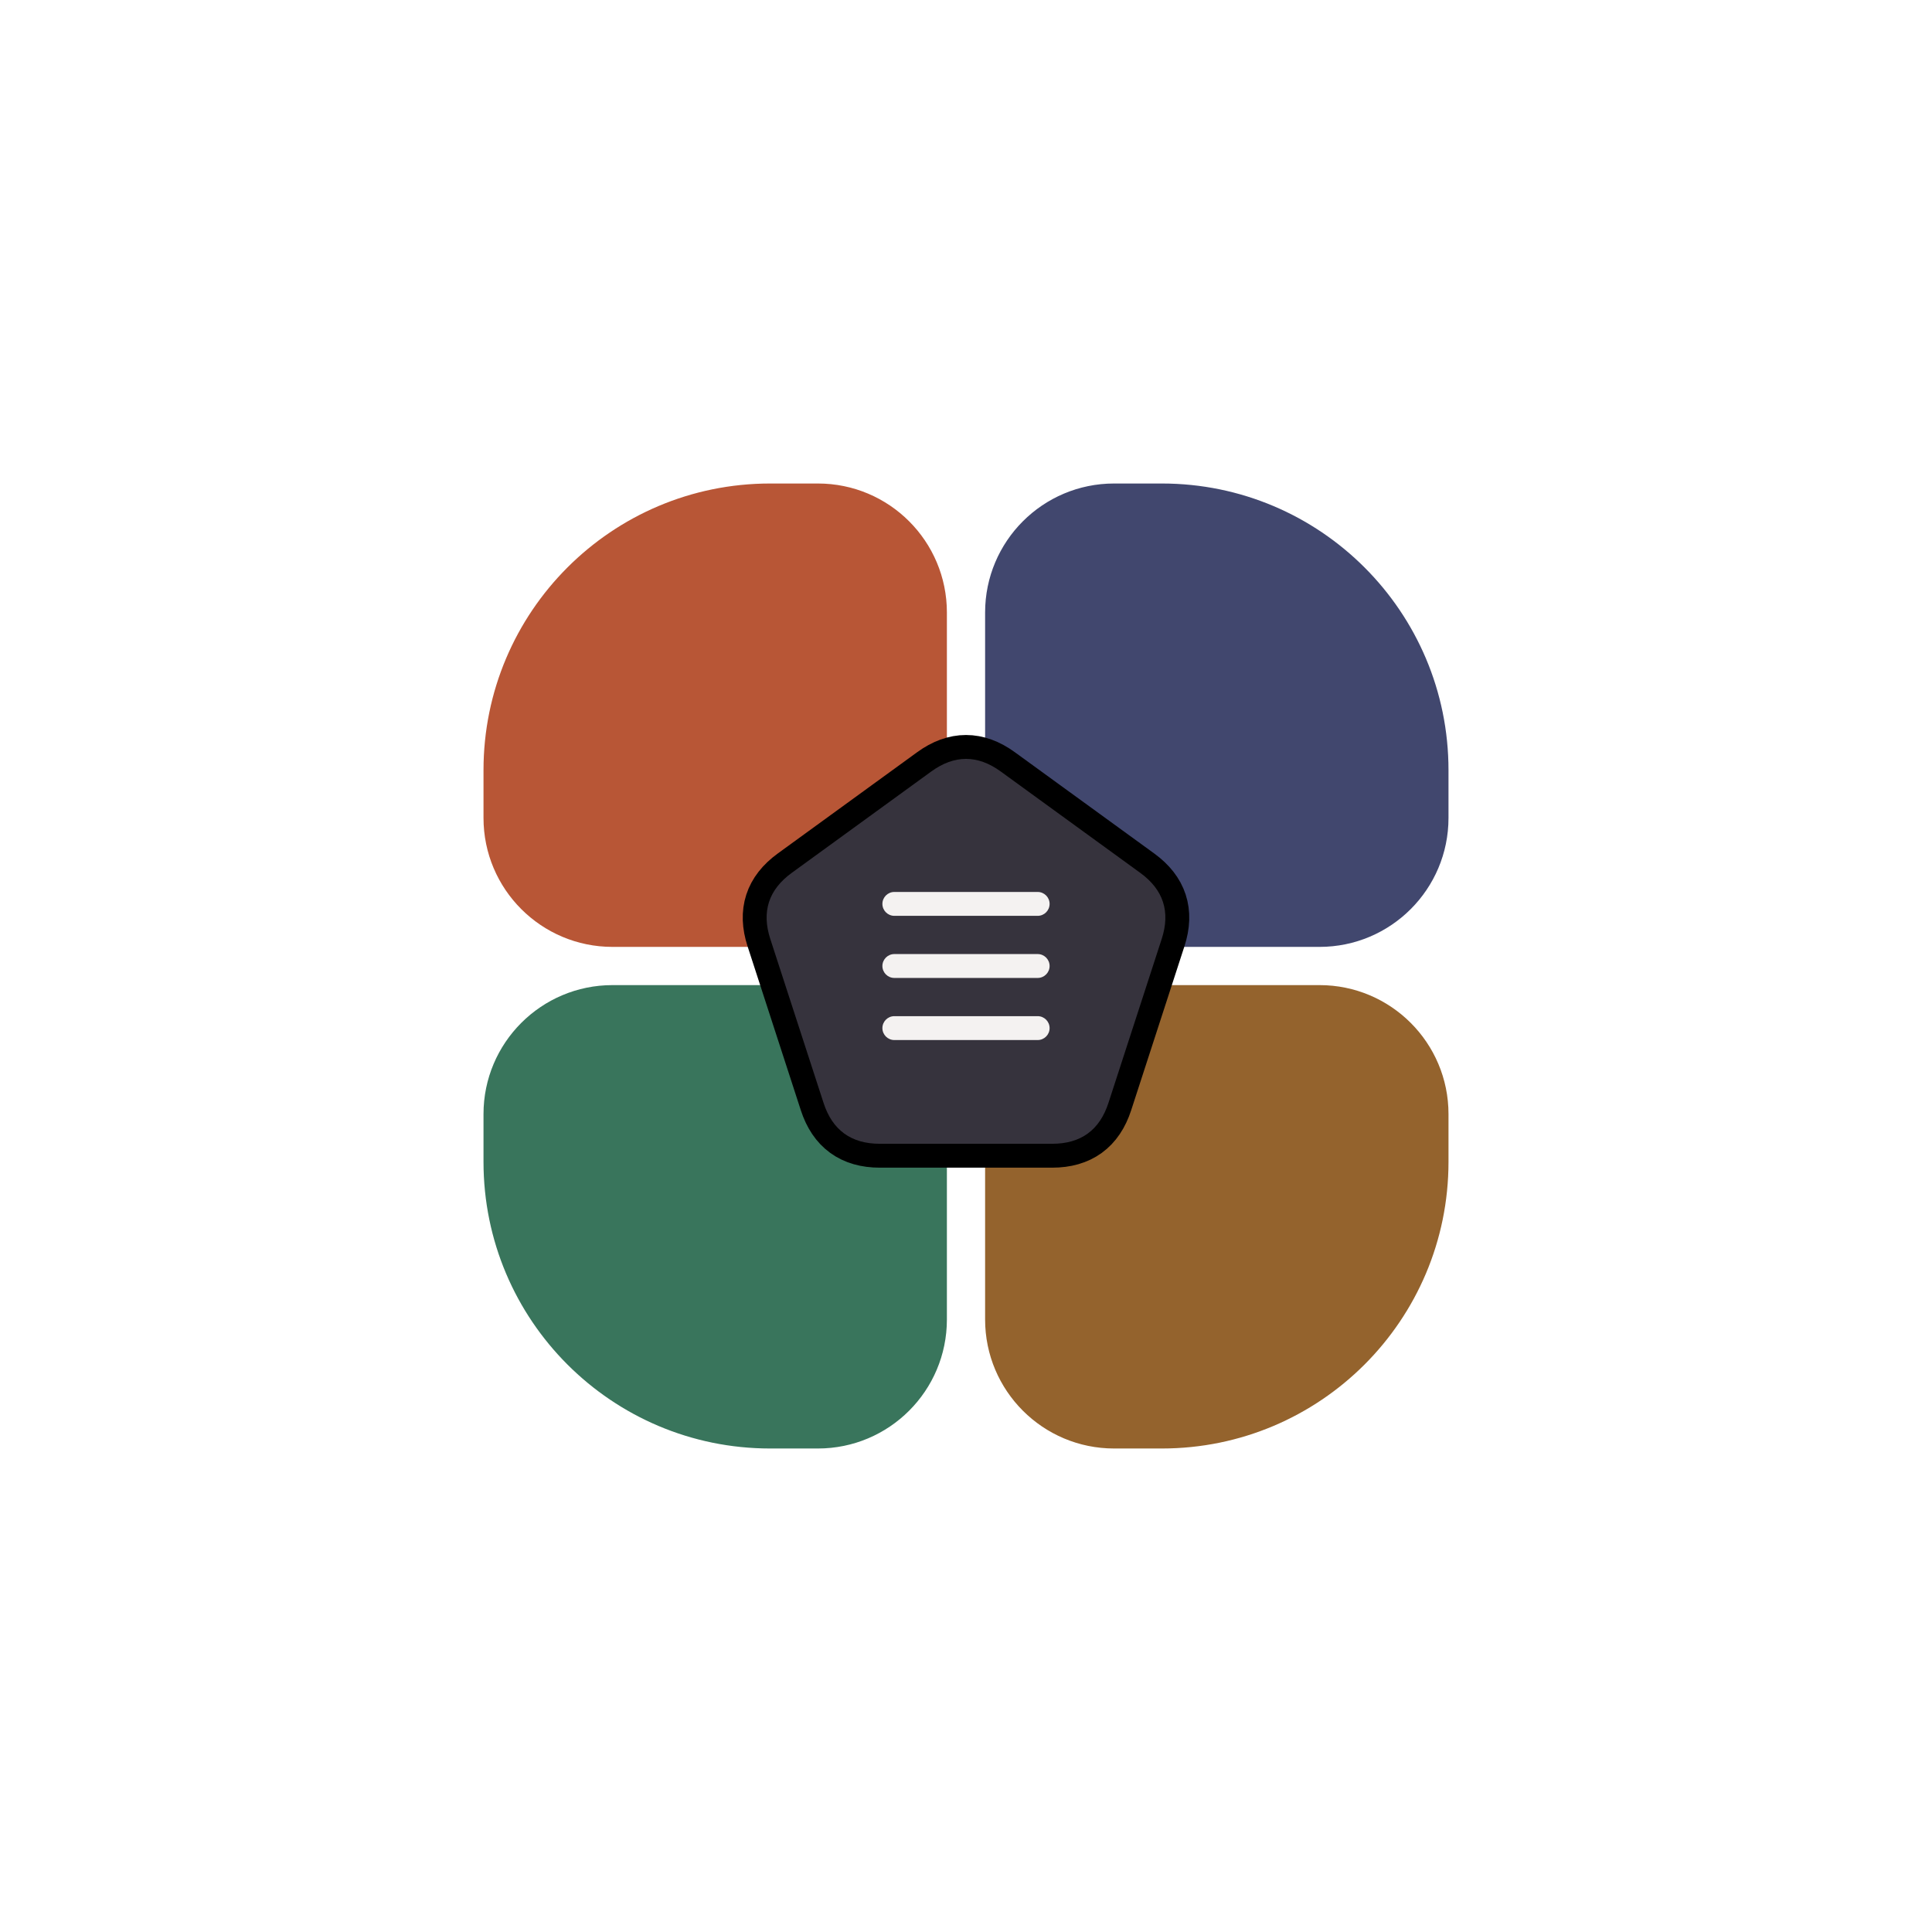
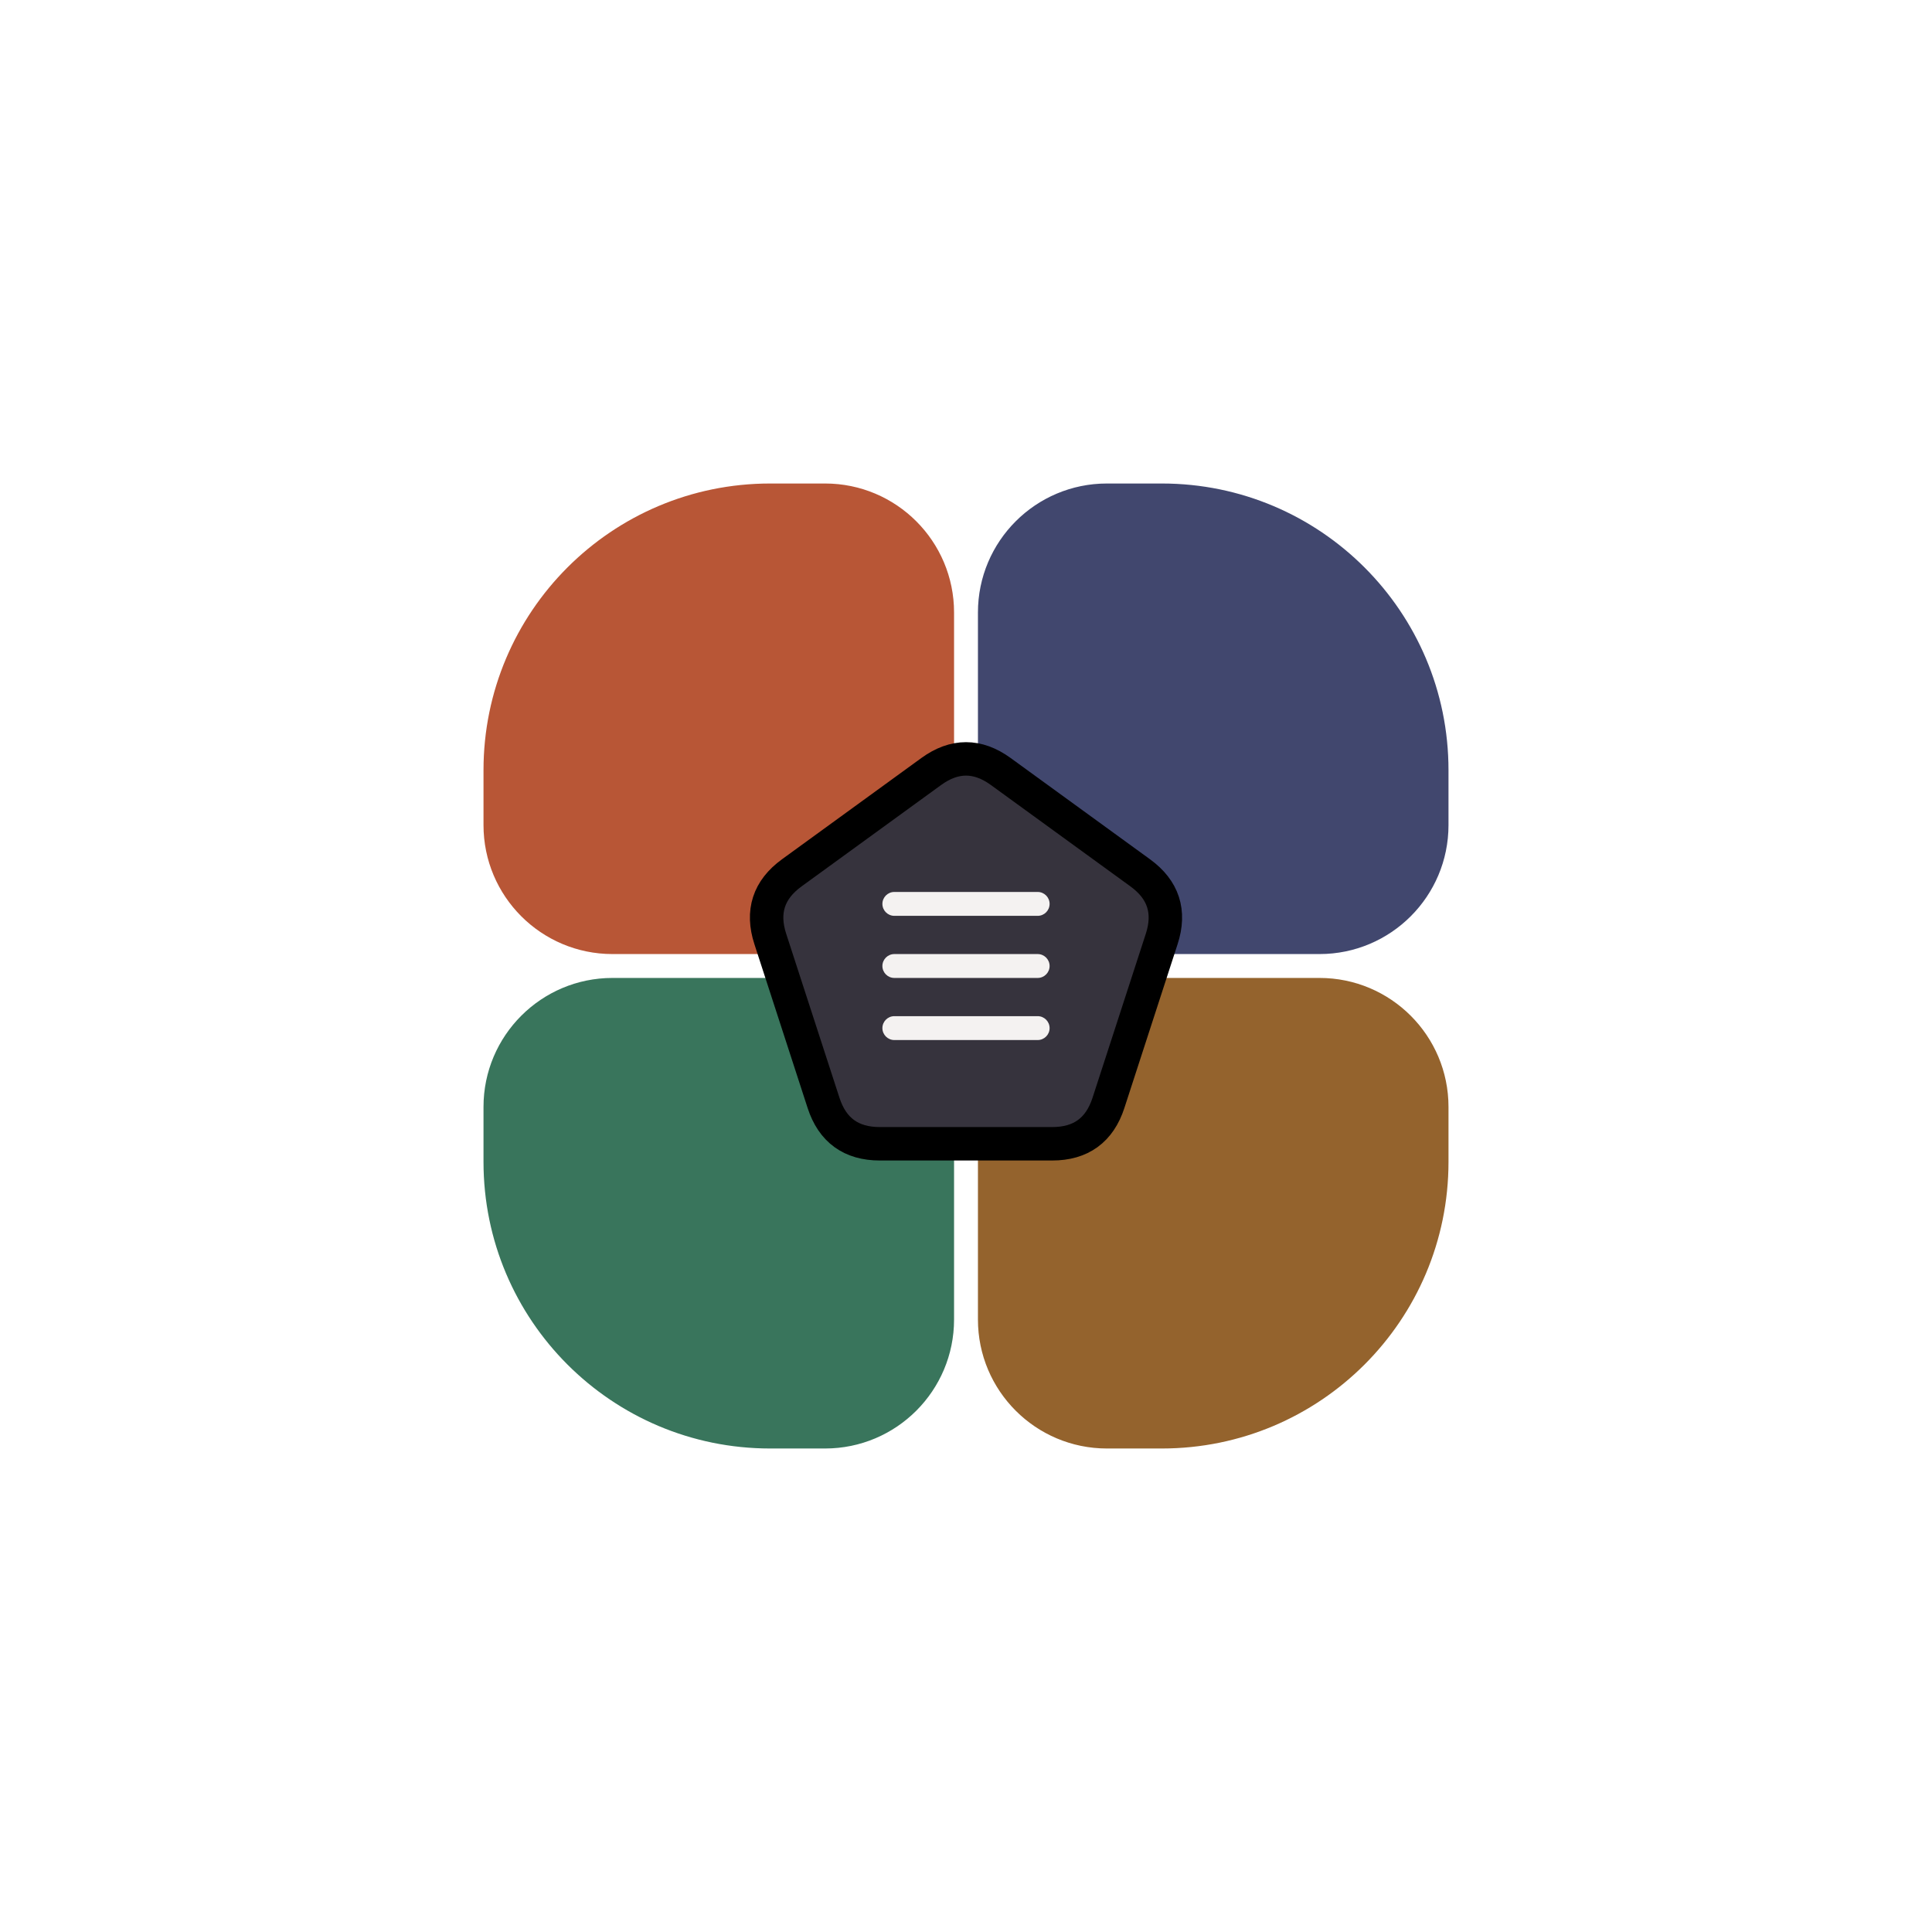
<svg xmlns="http://www.w3.org/2000/svg" width="1024" height="1024" viewBox="0 0 512 512">
  <g transform="translate(256 256) scale(0.633) translate(-256 -256)">
    <defs>
      <clipPath id="board">
        <rect x="54" y="54" width="404" height="404" rx="120" />
      </clipPath>
    </defs>
    <g clip-path="url(#board)">
-       <rect x="54" y="54" width="194" height="194" rx="54" fill="#B85636" />
-       <rect x="264" y="54" width="194" height="194" rx="54" fill="#41476E" />
-       <rect x="54" y="264" width="194" height="194" rx="54" fill="#39755C" />
-       <rect x="264" y="264" width="194" height="194" rx="54" fill="#94632D" />
+       <rect x="54" y="54" width="197" height="197" rx="54" fill="#B85636" />
+       <rect x="261" y="54" width="197" height="197" rx="54" fill="#41476E" />
+       <rect x="54" y="261" width="197" height="197" rx="54" fill="#39755C" />
+       <rect x="261" y="261" width="197" height="197" rx="54" fill="#94632D" />
    </g>
-     <path d="M241.44 174.58 Q256.00 164.00 270.56 174.58 L328.93 216.99 Q343.50 227.57 337.93 244.69 L315.64 313.31 Q310.08 330.43 292.08 330.43 L219.92 330.43 Q201.92 330.43 196.36 313.31 L174.07 244.69 Q168.50 227.57 183.07 216.99Z" fill="#36333D" stroke="#000000" stroke-width="20" stroke-linejoin="round" paint-order="stroke" />
+     <path d="M241.44 174.58 Q256.00 164.00 270.56 174.58 L328.93 216.99 Q343.50 227.57 337.93 244.69 L315.64 313.31 Q310.08 330.43 292.08 330.43 L219.92 330.43 Q201.92 330.43 196.36 313.31 L174.07 244.69 Q168.50 227.57 183.07 216.99Z" fill="#36333D" stroke="#000000" stroke-width="14" stroke-linejoin="round" />
    <g fill="#F4F2F1">
      <rect x="221" y="225" width="70" height="10" rx="5" />
      <rect x="221" y="251" width="70" height="10" rx="5" />
      <rect x="221" y="277" width="70" height="10" rx="5" />
    </g>
  </g>
</svg>
